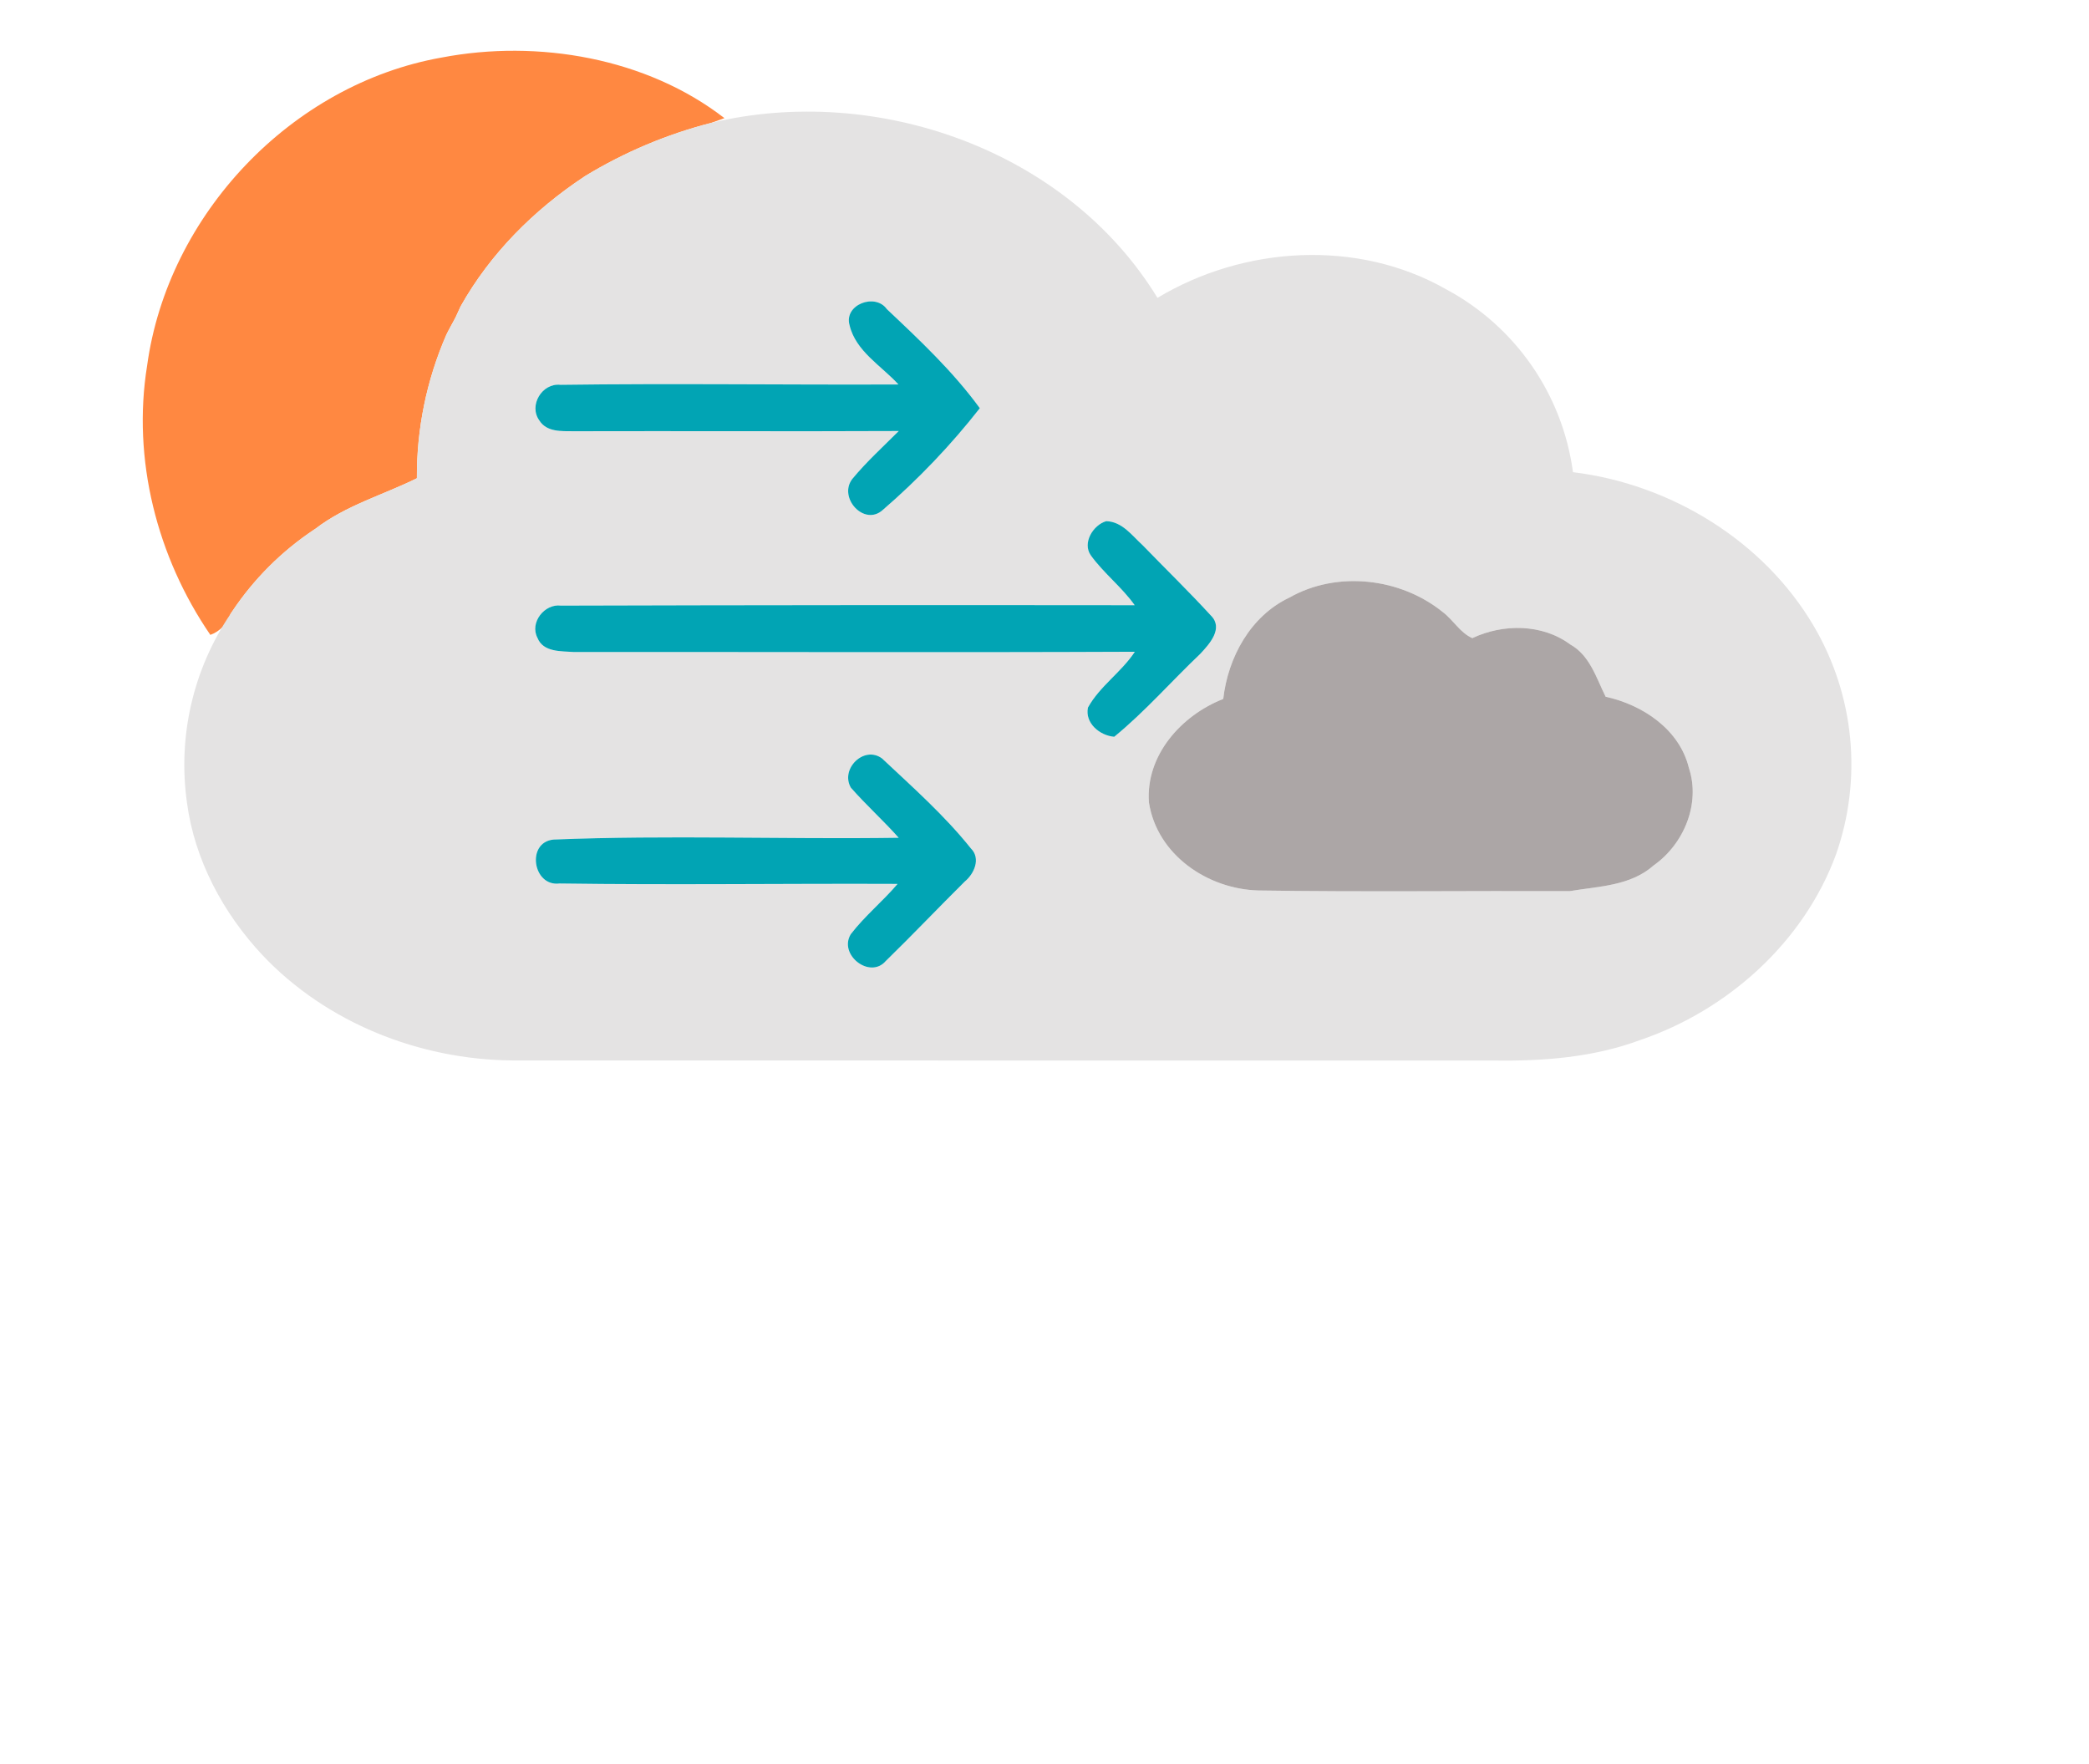
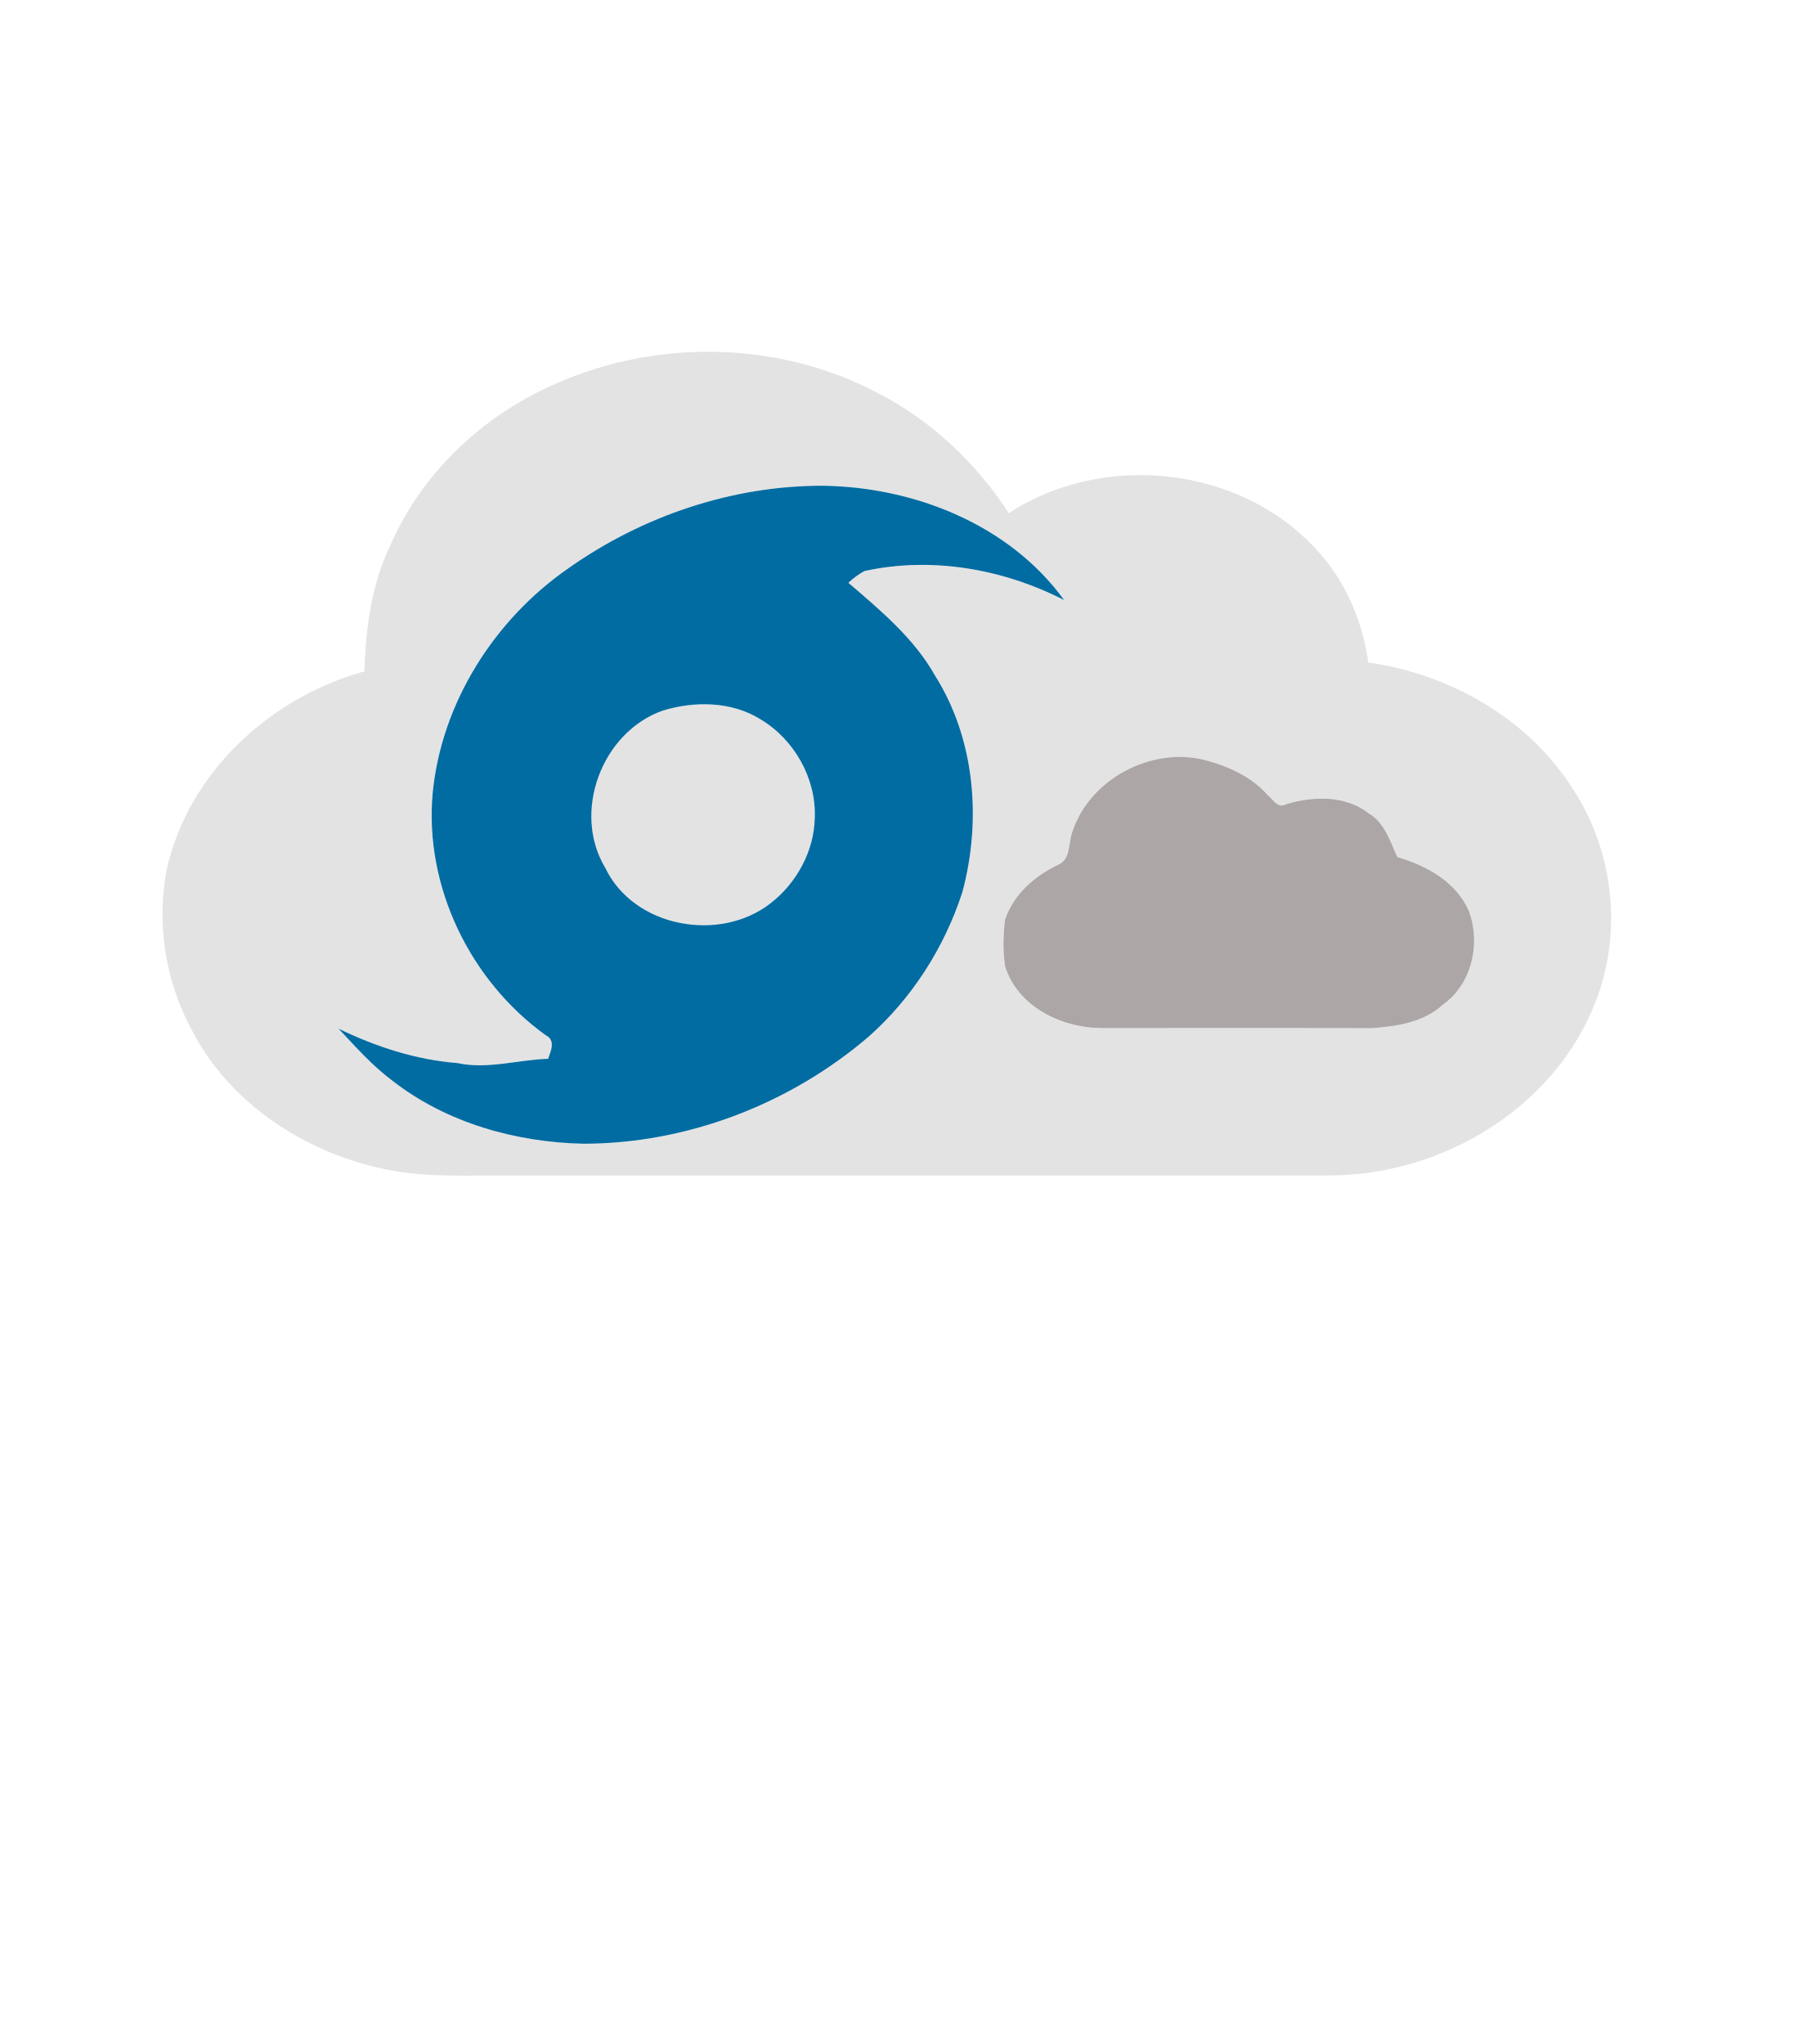
- <svg xmlns="http://www.w3.org/2000/svg" id="weather34 trop 1" viewBox="0 0 302 255">
-   <path fill="#ff8841" d="M63.84 8.32c13.94-2.67 29.66.06 40.89 8.76l-1.9.68a67.2 67.2 0 0 0-18.22 7.68l-.21.14c-7.24 4.8-13.54 11.1-17.81 18.71l-.69 1.51-.37.7-.34.62-.4.75-.27.54a51.12 51.12 0 0 0-4.25 20.73c-4.89 2.42-10.26 3.91-14.67 7.3l-.2.13A42.6 42.6 0 0 0 33.56 88.4l-.13.19-.11.17a4.78 4.78 0 0 1-2.91 3.02c-7.72-11.25-11.33-25.4-9.14-38.93 2.98-21.81 20.85-40.68 42.57-44.53z" />
-   <path fill="#e4e3e3" d="M102.83 17.76c23.92-5.74 51.47 3.96 64.5 25.3 12.48-7.5 28.91-8.54 41.73-1.24a35.3 35.3 0 0 1 18.34 26.44c14.13 1.72 27.58 9.91 34.83 22.28a39.38 39.38 0 0 1 3.19 33c-4.67 12.68-15.65 22.52-28.33 26.82-6.73 2.5-13.99 3.06-21.11 2.95-47.32-.01-94.63.01-141.95-.01-13.4-.12-26.86-5.44-36.11-15.25-5.66-6.05-9.79-13.73-10.89-22.01a38.97 38.97 0 0 1 6.29-27.28l.11-.17.13-.19A42.6 42.6 0 0 1 45.4 76.57l.2-.13c4.41-3.39 9.78-4.88 14.67-7.3a51.12 51.12 0 0 1 4.25-20.73l.27-.54.4-.75.34-.62.37-.7.69-1.51c4.27-7.61 10.57-13.91 17.81-18.71l.21-.14a67.2 67.2 0 0 1 18.22-7.68m19.99 29.26c.89 3.76 4.6 5.86 7.07 8.56-16.28.07-32.57-.17-48.86.05-2.65-.3-4.64 2.97-3.06 5.15 1.07 1.71 3.22 1.54 4.98 1.56 15.66-.04 31.32.04 46.98-.03-2.27 2.27-4.66 4.44-6.71 6.92-2.1 2.71 1.73 6.93 4.41 4.48a104.8 104.8 0 0 0 14.02-14.7c-3.87-5.31-8.68-9.83-13.44-14.32-1.67-2.38-6.25-.66-5.39 2.33m34.88 33.27c1.88 2.6 4.48 4.58 6.34 7.2-27.65-.03-55.3-.02-82.94.06-2.39-.31-4.56 2.46-3.4 4.66.83 2.11 3.45 1.91 5.31 2.05 27.01-.03 54.03.08 81.05-.04-1.94 2.95-5.08 4.98-6.78 8.07-.46 2.25 1.71 4.05 3.8 4.22 4.45-3.64 8.26-8.02 12.43-11.98 1.32-1.41 3.4-3.69 1.56-5.53-3.19-3.48-6.58-6.77-9.86-10.16-1.56-1.42-2.97-3.43-5.28-3.5-1.88.53-3.51 3.14-2.23 4.95m28.7 6.1c-5.63 2.67-8.87 8.63-9.56 14.65-6.09 2.39-11.25 8.18-10.74 14.99 1.19 7.57 8.49 12.5 15.82 12.7 15.01.23 30.03.04 45.04.09 4.17-.7 8.76-.74 12.11-3.72 4.36-3.07 6.8-8.91 5.09-14.08-1.36-5.59-6.69-9.13-12.04-10.3-1.35-2.72-2.28-5.98-5.12-7.56-4.05-3-9.71-3.01-14.15-.91-1.79-.79-2.76-2.64-4.29-3.78-6.12-4.94-15.26-6-22.16-2.08m-63.39 27.48c2.2 2.51 4.69 4.74 6.91 7.24-16.63.24-33.29-.41-49.9.26-3.98.38-3 6.85.87 6.35 16.28.23 32.58-.01 48.87.06-2.14 2.52-4.74 4.63-6.76 7.26-1.83 2.97 2.75 6.55 5.04 3.9 3.87-3.77 7.59-7.69 11.43-11.5 1.36-1.11 2.36-3.34.89-4.79-3.81-4.77-8.41-8.84-12.85-13.01-2.6-1.92-6.08 1.52-4.5 4.23z" />
-   <g fill="#aca6a6">
-     <path d="M84.4 25.58l.21-.14-.21.14zM65.9 45.8zM65.19 47.12zM64.52 48.41l.27-.54-.27.54zM45.4 76.57l.2-.13-.2.13zM186.4 86.39c6.9-3.92 16.04-2.86 22.16 2.08 1.53 1.14 2.5 2.99 4.29 3.78 4.44-2.1 10.1-2.09 14.15.91 2.84 1.58 3.77 4.84 5.12 7.56 5.35 1.17 10.68 4.71 12.04 10.3 1.71 5.17-.73 11.01-5.09 14.08-3.35 2.98-7.94 3.02-12.11 3.72-15.01-.05-30.03.14-45.04-.09-7.33-.2-14.63-5.13-15.82-12.7-.51-6.81 4.65-12.6 10.74-14.99.69-6.02 3.93-11.98 9.56-14.65zM33.43 88.59l.13-.19-.13.19z" />
+ <svg xmlns="http://www.w3.org/2000/svg" id="weather34 trop 1" width="302pt" height="340pt" viewBox="0 0 302 340" version="1.1">
+   <g id="#e4e3e3ff">
+     <path fill="#e4e3e3" opacity="1.00" d=" M 92.82 63.66 C 109.57 56.35 129.65 56.76 145.87 65.31 C 154.82 69.87 162.34 76.96 167.80 85.36 C 183.37 75.14 206.05 77.44 218.77 91.22 C 223.71 96.37 226.59 103.18 227.59 110.19 C 241.20 112.13 254.34 119.59 261.71 131.39 C 268.43 141.63 269.87 155.14 265.42 166.56 C 258.60 184.37 239.69 195.59 220.97 195.52 C 174.30 195.59 127.62 195.53 80.95 195.55 C 75.24 195.56 69.48 195.70 63.87 194.45 C 50.62 191.67 38.07 183.46 31.84 171.21 C 27.49 163.17 26.00 153.56 27.74 144.58 C 31.34 128.51 44.99 115.95 60.62 111.68 C 60.82 104.37 61.83 96.92 65.11 90.30 C 70.45 78.28 80.77 68.77 92.82 63.66 M 94.54 94.53 C 82.21 103.06 73.39 116.97 71.96 131.99 C 70.58 147.48 78.20 163.16 90.78 172.21 C 92.45 173.02 91.63 174.83 91.17 176.12 C 86.12 176.28 81.10 177.92 76.07 176.83 C 69.16 176.29 62.50 174.11 56.30 171.10 C 59.15 174.12 61.91 177.27 65.26 179.76 C 74.26 186.78 85.76 190.01 97.06 190.25 C 114.32 190.23 131.38 183.65 144.46 172.46 C 151.70 166.05 157.09 157.60 160.07 148.41 C 163.28 136.48 162.21 122.98 155.53 112.38 C 152.00 106.13 146.46 101.54 141.11 96.94 C 141.92 96.18 142.80 95.53 143.77 94.99 C 154.97 92.53 166.86 94.63 177.00 99.82 C 167.91 87.28 152.14 81.03 136.97 80.80 C 121.85 80.74 106.85 85.82 94.54 94.53 M 178.35 138.41 C 177.66 140.22 178.15 142.94 176.01 143.84 C 172.08 145.70 168.51 148.83 167.15 153.06 C 166.85 155.59 166.80 158.18 167.17 160.71 C 169.23 167.39 176.41 170.91 183.02 171.01 C 198.02 171.00 213.01 170.97 228.01 171.03 C 232.24 170.76 236.80 170.09 240.04 167.08 C 244.81 163.67 246.29 157.06 244.37 151.68 C 242.32 146.74 237.31 143.99 232.41 142.56 C 231.21 139.92 230.30 136.82 227.62 135.27 C 223.73 132.24 218.35 132.42 213.86 133.79 C 212.50 134.55 211.69 132.89 210.81 132.21 C 208.12 129.16 204.28 127.45 200.43 126.43 C 191.51 124.14 181.19 129.60 178.35 138.41 Z" />
+     <path fill="#e4e3e3" opacity="1.00" d=" M 110.28 118.19 C 115.55 116.58 121.71 116.66 126.49 119.65 C 132.10 122.98 135.78 129.48 135.52 136.03 C 135.42 141.54 132.53 146.84 128.22 150.21 C 119.77 156.87 105.43 154.31 100.67 144.35 C 95.09 135.06 100.12 121.73 110.28 118.19 Z" />
  </g>
-   <g fill="#01a4b4">
-     <path d="M122.82 47.02c-.86-2.99 3.72-4.71 5.39-2.33 4.76 4.49 9.57 9.01 13.44 14.32a104.8 104.8 0 0 1-14.02 14.7c-2.68 2.45-6.51-1.77-4.41-4.48 2.05-2.48 4.44-4.65 6.71-6.92-15.66.07-31.32-.01-46.98.03-1.76-.02-3.91.15-4.98-1.56-1.58-2.18.41-5.45 3.06-5.15 16.29-.22 32.58.02 48.86-.05-2.47-2.7-6.18-4.8-7.07-8.56zM157.7 80.29c-1.28-1.81.35-4.42 2.23-4.95 2.31.07 3.72 2.08 5.28 3.5 3.28 3.39 6.67 6.68 9.86 10.16 1.84 1.84-.24 4.12-1.56 5.53-4.17 3.96-7.98 8.34-12.43 11.98-2.09-.17-4.26-1.97-3.8-4.22 1.7-3.09 4.84-5.12 6.78-8.07-27.02.12-54.04.01-81.05.04-1.86-.14-4.48.06-5.31-2.05-1.16-2.2 1.01-4.97 3.4-4.66 27.64-.08 55.29-.09 82.94-.06-1.86-2.62-4.46-4.6-6.34-7.2zM123.01 113.87c-1.58-2.71 1.9-6.15 4.5-4.23 4.44 4.17 9.04 8.24 12.85 13.01 1.47 1.45.47 3.68-.89 4.79-3.84 3.81-7.56 7.73-11.43 11.5-2.29 2.65-6.87-.93-5.04-3.9 2.02-2.63 4.62-4.74 6.76-7.26-16.29-.07-32.59.17-48.87-.06-3.87.5-4.85-5.97-.87-6.35 16.61-.67 33.27-.02 49.9-.26-2.22-2.5-4.71-4.73-6.91-7.24z" />
+   <g id="#006ca2ff">
+     <path fill="#006ca2" opacity="1.00" d=" M 94.54 94.53 C 106.85 85.82 121.85 80.74 136.97 80.80 C 152.14 81.03 167.91 87.28 177.00 99.82 C 166.86 94.63 154.97 92.53 143.77 94.99 C 142.80 95.53 141.92 96.18 141.11 96.94 C 146.46 101.54 152.00 106.13 155.53 112.38 C 162.21 122.98 163.28 136.48 160.07 148.41 C 157.09 157.60 151.70 166.05 144.46 172.46 C 131.38 183.65 114.32 190.23 97.06 190.25 C 85.76 190.01 74.26 186.78 65.26 179.76 C 61.91 177.27 59.15 174.12 56.30 171.10 C 62.50 174.11 69.16 176.29 76.07 176.83 C 81.10 177.92 86.12 176.28 91.17 176.12 C 91.63 174.83 92.45 173.02 90.78 172.21 C 78.20 163.16 70.58 147.48 71.96 131.99 C 73.39 116.97 82.21 103.06 94.54 94.53 M 110.28 118.19 C 100.12 121.73 95.09 135.06 100.67 144.35 C 105.43 154.31 119.77 156.87 128.22 150.21 C 132.53 146.84 135.42 141.54 135.52 136.03 C 135.78 129.48 132.10 122.98 126.49 119.65 C 121.71 116.66 115.55 116.58 110.28 118.19 Z" />
+   </g>
+   <g id="#aca6a6ff">
+     <path fill="#aca6a6" opacity="1.00" d=" M 178.35 138.41 C 181.19 129.60 191.51 124.14 200.43 126.43 C 204.28 127.45 208.12 129.16 210.81 132.21 C 211.69 132.89 212.50 134.55 213.86 133.79 C 218.35 132.42 223.73 132.24 227.62 135.27 C 230.30 136.82 231.21 139.92 232.41 142.56 C 237.31 143.99 242.32 146.74 244.37 151.68 C 246.29 157.06 244.81 163.67 240.04 167.08 C 236.80 170.09 232.24 170.76 228.01 171.03 C 213.01 170.97 198.02 171.00 183.02 171.01 C 176.41 170.91 169.23 167.39 167.17 160.71 C 166.80 158.18 166.85 155.59 167.15 153.06 C 168.51 148.83 172.08 145.70 176.01 143.84 C 178.15 142.94 177.66 140.22 178.35 138.41 Z" />
  </g>
</svg>
